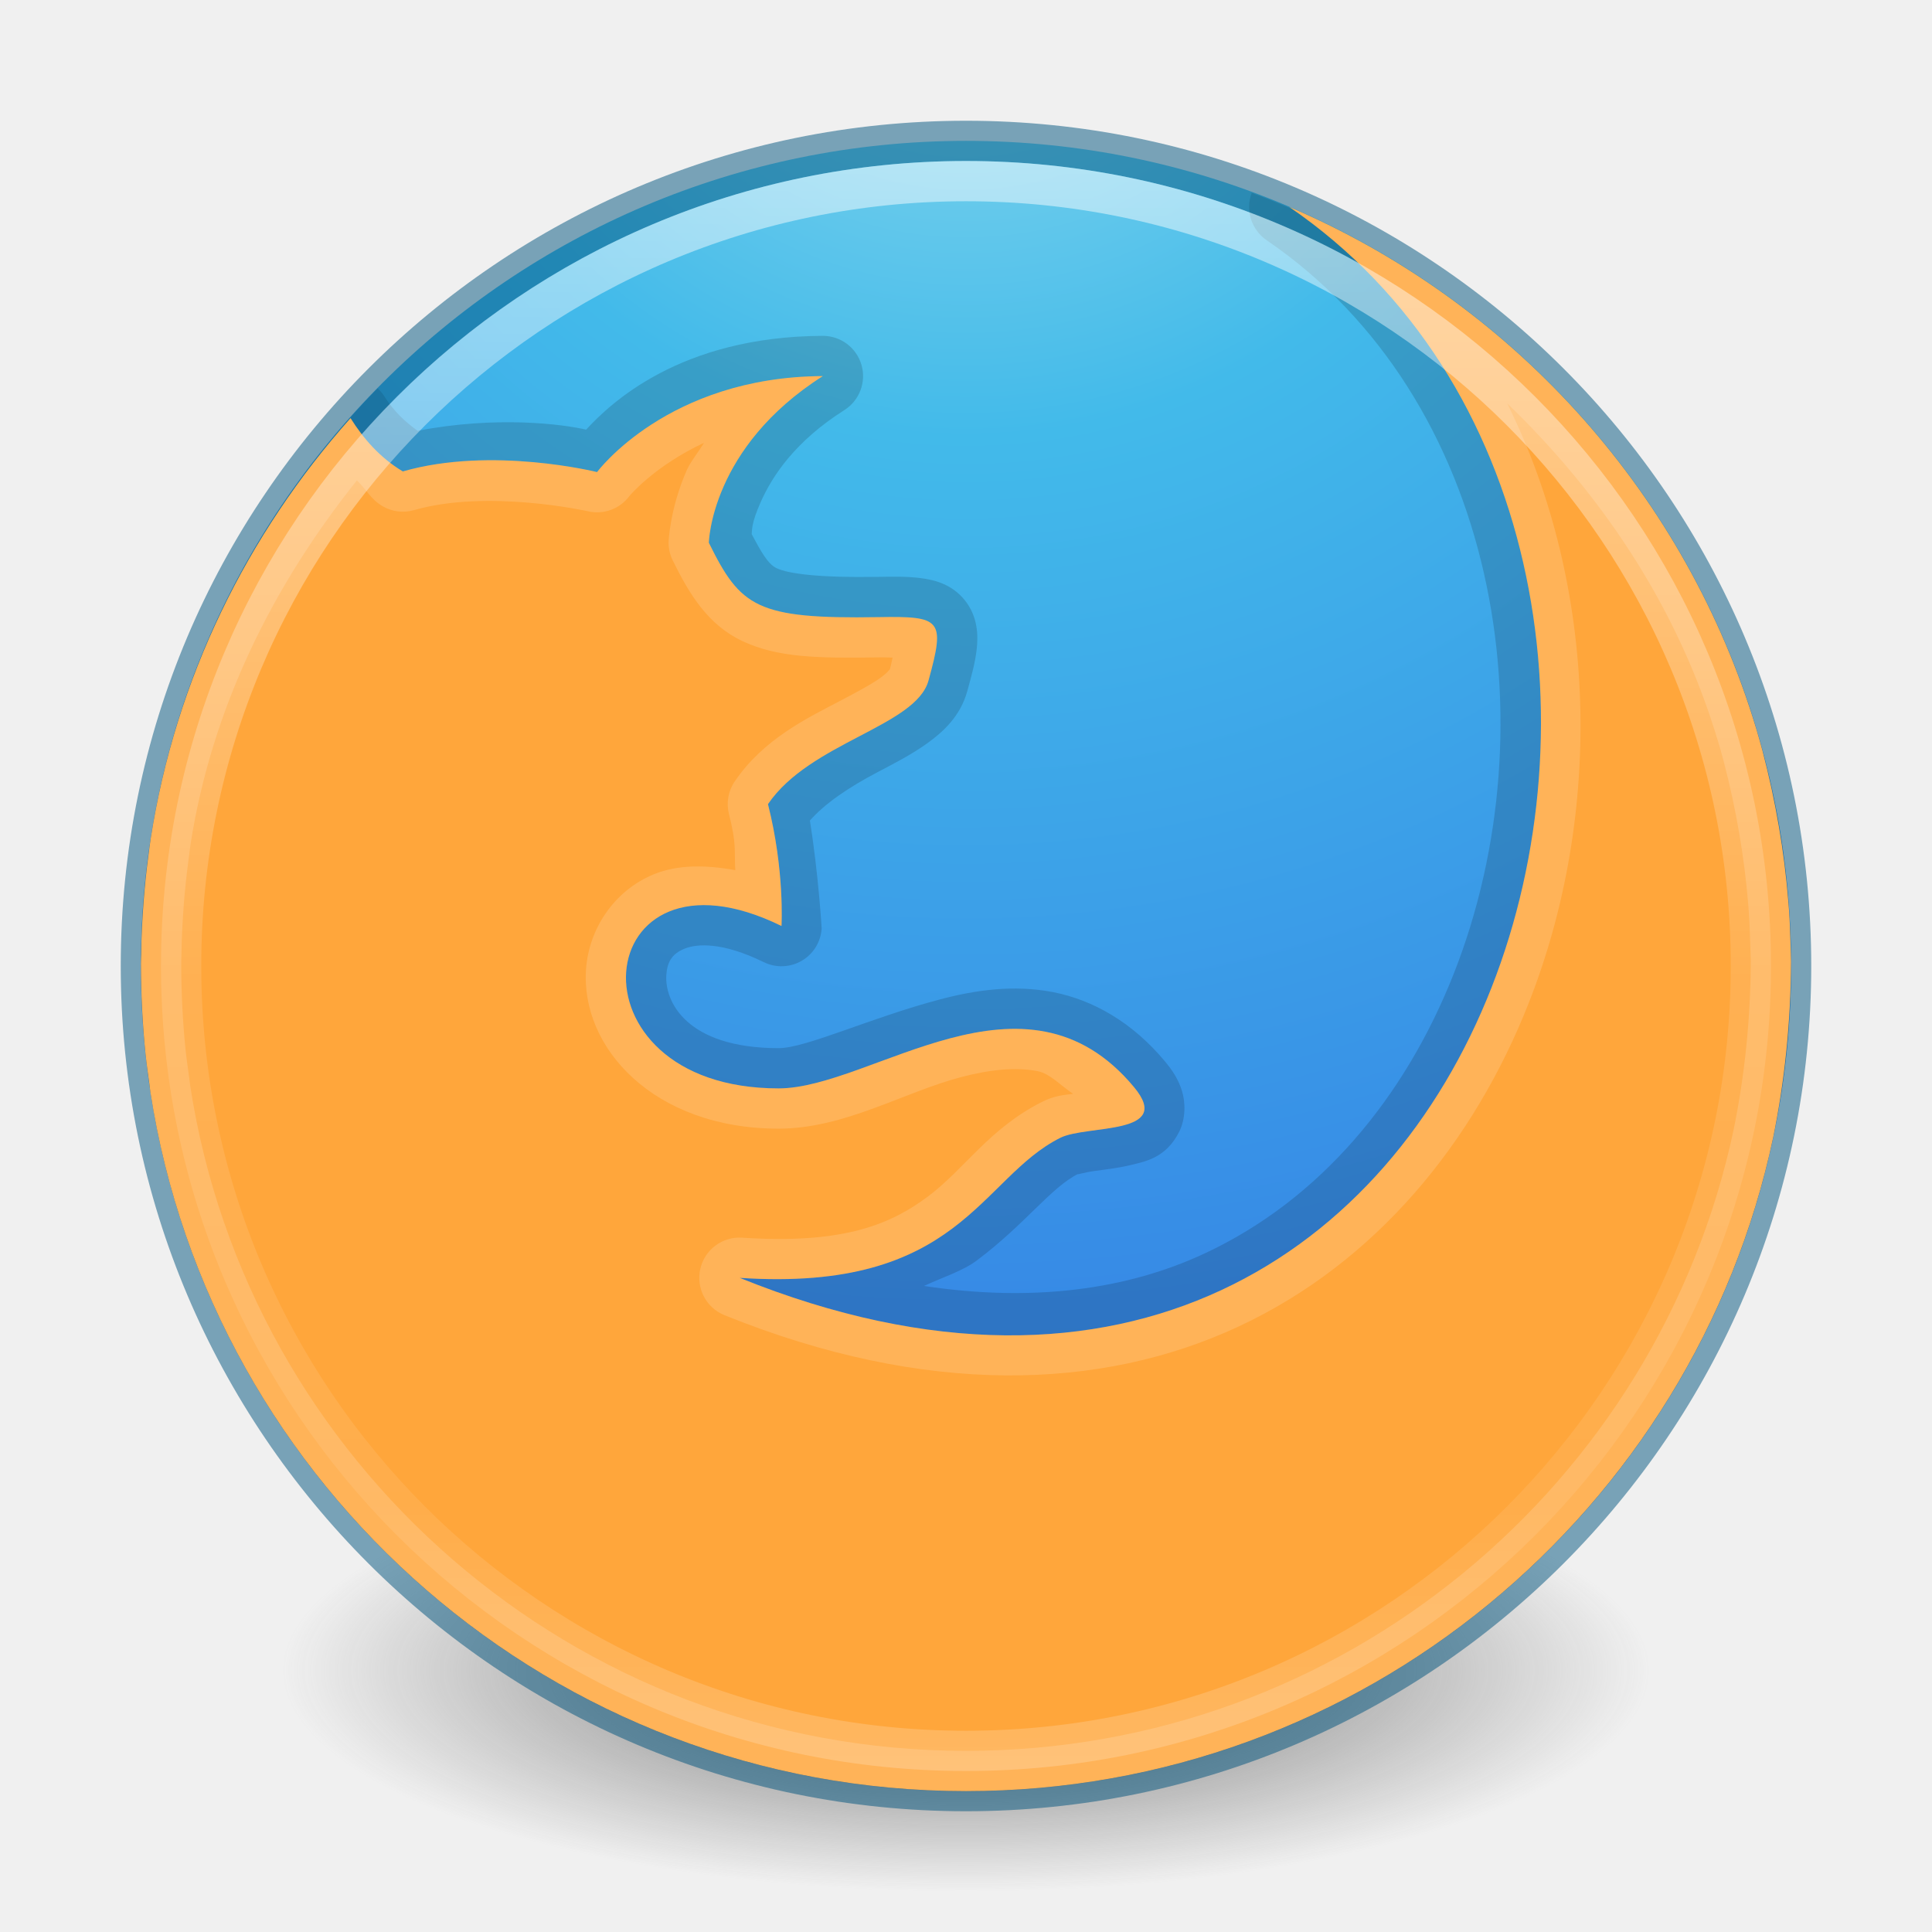
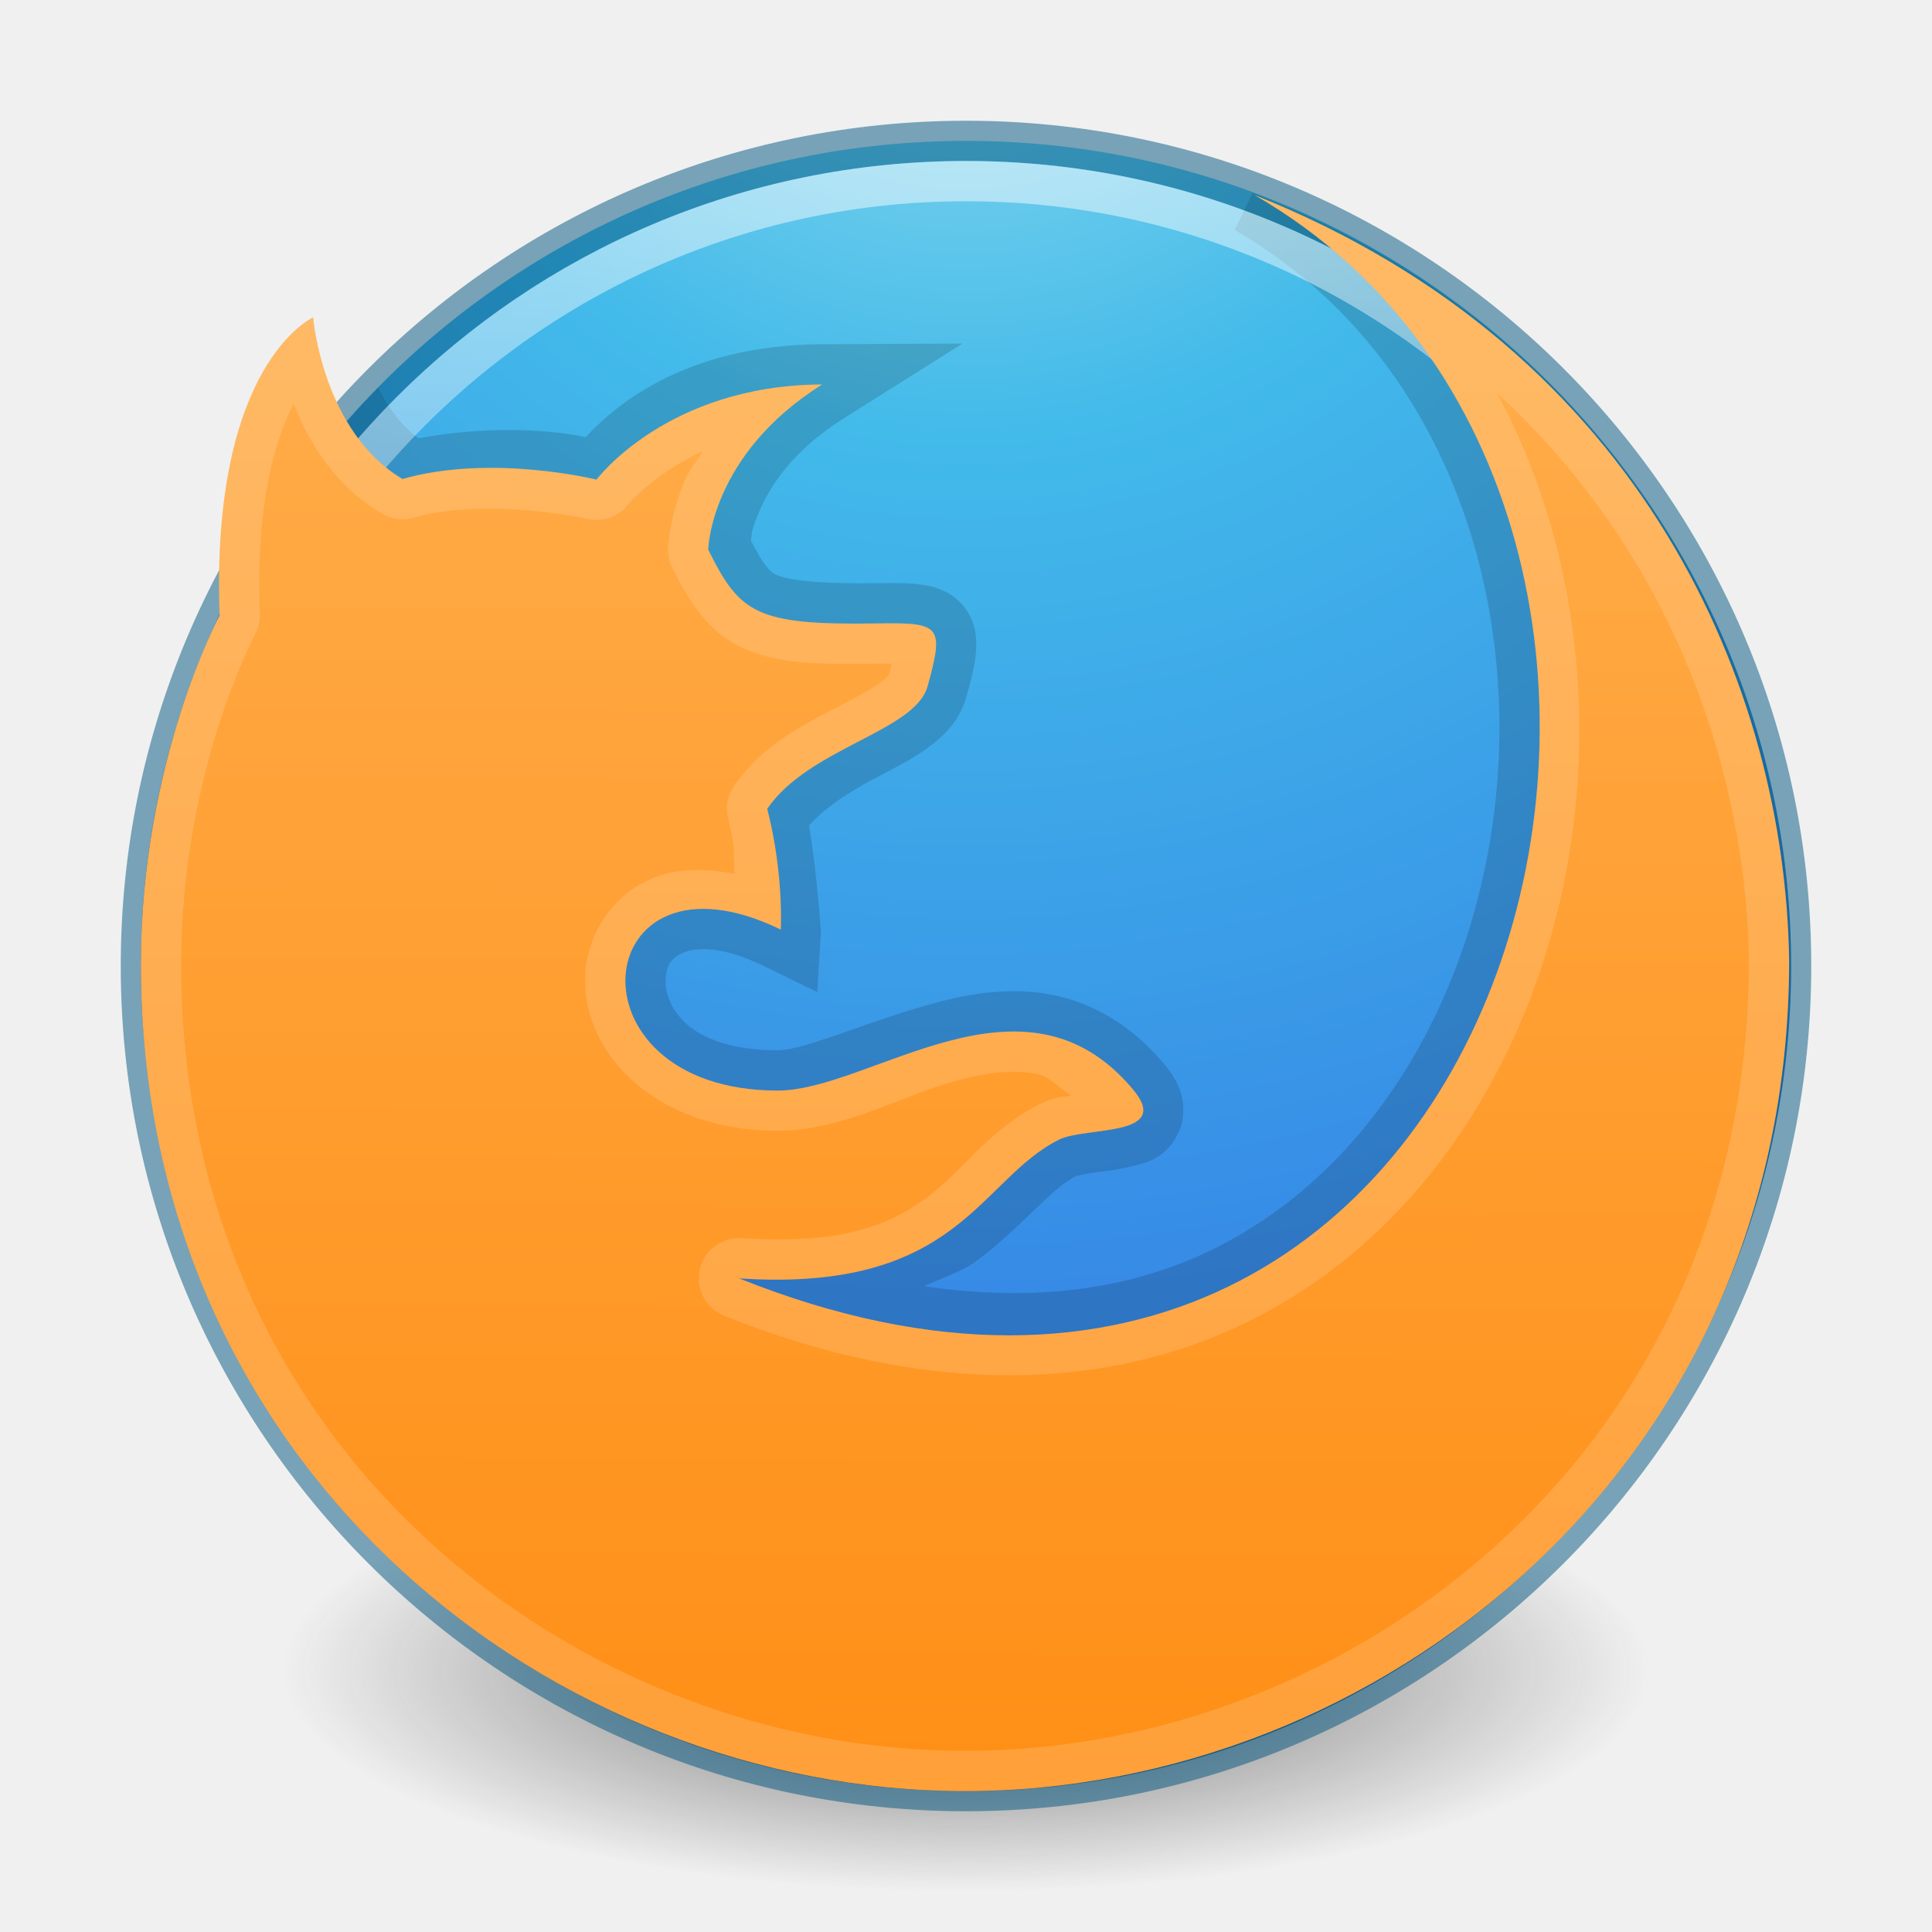
<svg xmlns="http://www.w3.org/2000/svg" xmlns:xlink="http://www.w3.org/1999/xlink" version="1.1" width="48" height="48" id="svg4031">
  <defs id="defs4033">
+     <linearGradient id="linearGradient4252">
+       <stop style="stop-color:#ffac49;stop-opacity:1" offset="0" id="stop4254" />
+       <stop style="stop-color:#ff8c11;stop-opacity:1" offset="1" id="stop4256" />
+     </linearGradient>
    <linearGradient id="linearGradient4168">
      <stop id="stop4170" style="stop-color:#f8b17e;stop-opacity:1" offset="0" />
      <stop id="stop4172" style="stop-color:#e35d4f;stop-opacity:1" offset="0.232" />
      <stop id="stop4174" style="stop-color:#c6262e;stop-opacity:1" offset="0.591" />
      <stop id="stop4176" style="stop-color:#690b54;stop-opacity:1" offset="1" />
    </linearGradient>
    <linearGradient id="linearGradient3957">
      <stop id="stop3959" style="stop-color:#ffffff;stop-opacity:1" offset="0" />
      <stop id="stop3961" style="stop-color:#c1c1c1;stop-opacity:1" offset="1" />
    </linearGradient>
    <linearGradient id="linearGradient4011">
      <stop id="stop4013" style="stop-color:#ffffff;stop-opacity:1" offset="0" />
      <stop id="stop4015" style="stop-color:#ffffff;stop-opacity:0.235" offset="0.508" />
      <stop id="stop4017" style="stop-color:#ffffff;stop-opacity:0.157" offset="0.835" />
      <stop id="stop4019" style="stop-color:#ffffff;stop-opacity:0.392" offset="1" />
    </linearGradient>
    <linearGradient id="linearGradient2867-449-88-871-390-598-476-591-434-148-57-177-3-8">
      <stop id="stop3750-8-9" style="stop-color:#90dbec;stop-opacity:1" offset="0" />
      <stop id="stop3752-3-2" style="stop-color:#42baea;stop-opacity:1" offset="0.262" />
      <stop id="stop3754-7-2" style="stop-color:#3689e6;stop-opacity:1" offset="0.705" />
      <stop id="stop3756-9-3" style="stop-color:#2b63a0;stop-opacity:1" offset="1" />
    </linearGradient>
    <linearGradient id="linearGradient3820-7-2-1">
      <stop id="stop3822-2-6-3" style="stop-color:#3d3d3d;stop-opacity:1" offset="0" />
      <stop id="stop3864-8-7-7" style="stop-color:#686868;stop-opacity:0.498" offset="0.5" />
      <stop id="stop3824-1-2-5" style="stop-color:#686868;stop-opacity:0" offset="1" />
    </linearGradient>
    <linearGradient x1="71.204" y1="6.238" x2="71.204" y2="44.341" id="linearGradient3012" xlink:href="#linearGradient4011" gradientUnits="userSpaceOnUse" gradientTransform="matrix(1.054054,0,0,1.054054,-51.611,-2.727901)" />
    <radialGradient cx="3.972" cy="8.45" r="20" fx="3.972" fy="8.45" id="radialGradient3015" xlink:href="#linearGradient2867-449-88-871-390-598-476-591-434-148-57-177-3-8" gradientUnits="userSpaceOnUse" gradientTransform="matrix(0,2.498835,-2.643469,-6.8014435e-8,46.33681,-12.18047)" />
    <radialGradient cx="99.157" cy="186.171" r="62.769" fx="99.157" fy="186.171" id="radialGradient3018" xlink:href="#linearGradient3820-7-2-1" gradientUnits="userSpaceOnUse" gradientTransform="matrix(0.2708338,0,0,0.08762273,-2.855072,25.18723)" />
    <linearGradient x1="27.925" y1="15.149" x2="33.448" y2="22.986" id="linearGradient3951" xlink:href="#linearGradient4168" gradientUnits="userSpaceOnUse" gradientTransform="translate(-37.01695,19.9322)" />
    <linearGradient x1="24" y1="22" x2="24" y2="26" id="linearGradient3963" xlink:href="#linearGradient3957" gradientUnits="userSpaceOnUse" />
    <linearGradient x1="21.014" y1="25.434" x2="22.806" y2="27.344" id="linearGradient3963-7" xlink:href="#linearGradient3957-2" gradientUnits="userSpaceOnUse" gradientTransform="translate(-19.11864,3.661017)" />
    <linearGradient id="linearGradient3957-2">
      <stop id="stop3959-62" style="stop-color:#ffffff;stop-opacity:1" offset="0" />
      <stop id="stop3961-5" style="stop-color:#c1c1c1;stop-opacity:1" offset="1" />
    </linearGradient>
    <linearGradient id="linearGradient3851">
      <stop offset="0" style="stop-color:#000000;stop-opacity:0.432" id="stop3853" />
      <stop offset="1" style="stop-color:#000000;stop-opacity:0.627" id="stop3855" />
    </linearGradient>
    <linearGradient gradientTransform="matrix(1,0,0,-1,0,48.51911)" gradientUnits="userSpaceOnUse" xlink:href="#linearGradient3851" id="linearGradient4326" y2="36.95" x2="23.064" y1="12.978" x1="23.064" />
    <linearGradient gradientUnits="userSpaceOnUse" xlink:href="#linearGradient3851" id="linearGradient4320" y2="36.95" x2="23.064" y1="12.978" x1="23.064" gradientTransform="translate(0,-1.493042)" />
    <linearGradient gradientUnits="userSpaceOnUse" xlink:href="#linearGradient3707-319-631-407-324-616" id="linearGradient4273" y2="4.997" x2="19.927" y1="44.949" x1="19.927" gradientTransform="matrix(0.8333332,0,0,0.8333332,4,3.166668)" />
    <linearGradient id="linearGradient3707-319-631-407-324-616">
      <stop offset="0" style="stop-color:#505050;stop-opacity:1" id="stop3246" />
      <stop offset="1" style="stop-color:#8e8e8e;stop-opacity:1" id="stop3248" />
    </linearGradient>
    <linearGradient gradientTransform="translate(-57.36252,-8.023633)" gradientUnits="userSpaceOnUse" xlink:href="#linearGradient3924-803" id="linearGradient3473" y2="43" x2="24" y1="5" x1="24" />
    <linearGradient id="linearGradient3924-803">
      <stop offset="0" style="stop-color:#ffffff;stop-opacity:1" id="stop3252" />
      <stop offset="0.063" style="stop-color:#ffffff;stop-opacity:0.235" id="stop3254" />
      <stop offset="0.951" style="stop-color:#ffffff;stop-opacity:0.157" id="stop3256" />
      <stop offset="1" style="stop-color:#ffffff;stop-opacity:0.392" id="stop3258" />
    </linearGradient>
    <radialGradient gradientTransform="matrix(1.8930301e-8,2.277067,-2.408866,-4.1952268e-8,-13.00807,-19.52422)" gradientUnits="userSpaceOnUse" xlink:href="#linearGradient2867-449-88-871-390-598-476-591-434-148-57-177-641" id="radialGradient3476" fy="8.45" fx="7.496" r="20" cy="8.45" cx="7.496" />
    <linearGradient id="linearGradient2867-449-88-871-390-598-476-591-434-148-57-177-641">
      <stop offset="0" style="stop-color:#c7c7c7;stop-opacity:1" id="stop3236" />
      <stop offset="0.262" style="stop-color:#a6a6a6;stop-opacity:1" id="stop3238" />
      <stop offset="0.705" style="stop-color:#7b7b7b;stop-opacity:1" id="stop3240" />
      <stop offset="1" style="stop-color:#595959;stop-opacity:1" id="stop3242" />
    </linearGradient>
    <radialGradient gradientTransform="matrix(2.003784,0,0,1.4,27.98813,-17.4)" gradientUnits="userSpaceOnUse" xlink:href="#linearGradient3688-166-749-2-324" id="radialGradient3013-896" fy="43.5" fx="4.993" r="2.5" cy="43.5" cx="4.993" />
    <linearGradient id="linearGradient3688-166-749-2-324">
      <stop offset="0" style="stop-color:#181818;stop-opacity:1" id="stop3216" />
      <stop offset="1" style="stop-color:#181818;stop-opacity:0" id="stop3218" />
    </linearGradient>
    <radialGradient gradientTransform="matrix(2.003784,0,0,1.4,-20.01187,-104.4)" gradientUnits="userSpaceOnUse" xlink:href="#linearGradient3688-166-749-2-324" id="radialGradient3015-826" fy="43.5" fx="4.993" r="2.5" cy="43.5" cx="4.993" />
    <linearGradient id="linearGradient3702-501-757-6-946">
      <stop offset="0" style="stop-color:#181818;stop-opacity:0" id="stop3228" />
      <stop offset="0.5" style="stop-color:#181818;stop-opacity:1" id="stop3230" />
      <stop offset="1" style="stop-color:#181818;stop-opacity:0" id="stop3232" />
    </linearGradient>
    <linearGradient gradientUnits="userSpaceOnUse" xlink:href="#linearGradient3702-501-757-6-946" id="linearGradient4395" y2="39.999" x2="25.058" y1="47.028" x1="25.058" />
    <linearGradient gradientTransform="translate(-16.07682,-9.023643)" gradientUnits="userSpaceOnUse" xlink:href="#linearGradient3851" id="linearGradient3857" y2="44.858" x2="0.857" y1="5.714" x1="0.857" />
    <radialGradient cx="23.896" cy="3.99" r="20.397" id="radialGradient3093-0-3-6-6" gradientUnits="userSpaceOnUse" gradientTransform="matrix(0,1.231648,-1.625754,0,18.48697,-28.72198)">
      <stop id="stop3244-9-33-7-0-9" style="stop-color:#ffffff;stop-opacity:1" offset="0" />
      <stop id="stop3246-3-5-0-8-5" style="stop-color:#dddddd;stop-opacity:1" offset="0.262" />
      <stop id="stop3248-1-7-8-8-1" style="stop-color:#abacae;stop-opacity:1" offset="0.661" />
      <stop id="stop3250-9-3-0-5-1" style="stop-color:#89898b;stop-opacity:1" offset="1" />
    </radialGradient>
    <linearGradient id="linearGradient3846">
      <stop id="stop3848" style="stop-color:#fff3cb;stop-opacity:1" offset="0" />
      <stop id="stop3850" style="stop-color:#fdde76;stop-opacity:1" offset="0.262" />
      <stop id="stop3852" style="stop-color:#f9c440;stop-opacity:1" offset="0.661" />
      <stop id="stop3854" style="stop-color:#e48b20;stop-opacity:1" offset="1" />
    </linearGradient>
    <linearGradient id="linearGradient4806-2">
      <stop id="stop4808-4" style="stop-color:#ffffff;stop-opacity:1" offset="0" />
      <stop id="stop4810-0" style="stop-color:#ffffff;stop-opacity:0.235" offset="0.424" />
      <stop id="stop4812-8" style="stop-color:#ffffff;stop-opacity:0.157" offset="0.821" />
      <stop id="stop4814-0" style="stop-color:#ffffff;stop-opacity:0.392" offset="1" />
    </linearGradient>
    <radialGradient cx="4.993" cy="43.5" r="2.5" fx="4.993" fy="43.5" id="radialGradient3176" xlink:href="#linearGradient3851" gradientUnits="userSpaceOnUse" gradientTransform="matrix(3.699292,0,0,2.577227,28.15827,-51.88068)" />
    <radialGradient cx="4.993" cy="43.5" r="2.5" fx="4.993" fy="43.5" id="radialGradient3178" xlink:href="#linearGradient3851" gradientUnits="userSpaceOnUse" gradientTransform="matrix(3.699292,0,0,2.577227,-13.43288,-172.338)" />
    <linearGradient gradientTransform="matrix(1.846153,0,0,1.840877,-23.5121,-19.84943)" x1="25.058" y1="47.028" x2="25.058" y2="39.999" id="linearGradient3180" xlink:href="#linearGradient3702-4-7" gradientUnits="userSpaceOnUse" />
    <linearGradient id="linearGradient3702-4-7">
      <stop id="stop3704-7-8" style="stop-color:#000000;stop-opacity:0" offset="0" />
      <stop id="stop3710-0-0" style="stop-color:#000000;stop-opacity:1" offset="0.5" />
      <stop id="stop3706-7-2" style="stop-color:#000000;stop-opacity:0" offset="1" />
    </linearGradient>
    <radialGradient cx="676" cy="-233.5" r="29.5" fx="680.406" fy="-249.594" id="radialGradient3037" xlink:href="#linearGradient4747-3" gradientUnits="userSpaceOnUse" gradientTransform="matrix(1.21354,2.71748e-8,-2.3222332e-8,0.9399242,-797.5033,244.7349)" />
    <linearGradient id="linearGradient4747-3">
      <stop id="stop4749-7" style="stop-color:#ffffff;stop-opacity:1" offset="0" />
      <stop id="stop9072-8" style="stop-color:#f7f7f7;stop-opacity:1" offset="0.5" />
      <stop id="stop4751-3" style="stop-color:#dbe0e1;stop-opacity:1" offset="1" />
    </linearGradient>
    <radialGradient cx="680.566" cy="365.658" r="12.053" fx="680.602" fy="355.258" id="radialGradient3033" xlink:href="#linearGradient9165-59" gradientUnits="userSpaceOnUse" gradientTransform="matrix(0.8989264,0,0,0.8580413,-584.8952,-296.291)" />
    <linearGradient id="linearGradient9165-59">
      <stop id="stop9167-6" style="stop-color:#b6c5cc;stop-opacity:1" offset="0" />
      <stop id="stop9169-9" style="stop-color:#e5f0f6;stop-opacity:0" offset="1" />
    </linearGradient>
    <radialGradient cx="680.566" cy="365.658" r="12.053" fx="681.326" fy="354.216" id="radialGradient3030" xlink:href="#linearGradient9165-5-1" gradientUnits="userSpaceOnUse" gradientTransform="matrix(0.6701885,0,0,0.6397069,-443.6143,-214.0008)" />
    <linearGradient id="linearGradient9165-5-1">
      <stop id="stop9167-7-12" style="stop-color:#acb9bf;stop-opacity:1" offset="0" />
      <stop id="stop9169-0-4" style="stop-color:#acb9bf;stop-opacity:0" offset="1" />
    </linearGradient>
    <linearGradient x1="20.154" y1="3.022" x2="20.154" y2="26.667" id="linearGradient3027-6" xlink:href="#linearGradient4017-8" gradientUnits="userSpaceOnUse" gradientTransform="matrix(1.500031,0,0,1.444426,-1.15087,3.596312)" />
    <linearGradient id="linearGradient4017-8">
      <stop id="stop4019-8" style="stop-color:#ffffff;stop-opacity:1" offset="0" />
      <stop id="stop4021-4" style="stop-color:#ffffff;stop-opacity:0.235" offset="0.496" />
      <stop id="stop4023-7" style="stop-color:#ffffff;stop-opacity:0.157" offset="0.88" />
      <stop id="stop4025-5" style="stop-color:#ffffff;stop-opacity:0.392" offset="1" />
    </linearGradient>
    <radialGradient r="20.002" gradientTransform="matrix(0,1.0014,-1.0999,0,-6.531,65.08)" cx="21.12" cy="26.141" gradientUnits="userSpaceOnUse" fy="22.504" id="radialGradient4347">
      <stop offset="0" stop-color="#ffca51" id="stop4349" style="stop-color:#ffc77a;stop-opacity:1" />
      <stop offset="1" stop-color="#ffbb39" id="stop4351" style="stop-color:#ffbe68;stop-opacity:1" />
    </radialGradient>
    <linearGradient id="linearGradient6322" y2="44.332" gradientUnits="userSpaceOnUse" x2="32.438" gradientTransform="matrix(0.97581,0,0,0.97579,-58.703,61.851)" y1="8.54" x1="21.375">
      <stop id="stop9946-9" stop-color="#de6300" offset="0" />
      <stop id="stop9944-7" stop-color="#d04e00" offset="1" />
    </linearGradient>
    <radialGradient r="20.002" gradientTransform="matrix(0,1.0014,-1.0999,0,-6.531,65.08)" cx="21.12" cy="26.141" gradientUnits="userSpaceOnUse" fy="22.504" id="radialGradient4347-1">
      <stop offset="0" stop-color="#ffca51" id="stop4349-7" style="stop-color:#ffb958;stop-opacity:1" />
      <stop style="stop-color:#e28515;stop-opacity:1" offset="1" stop-color="#ff6201" id="stop4355-5" />
    </radialGradient>
+     <radialGradient id="radialGradient9914" fy="22.504" gradientUnits="userSpaceOnUse" cy="26.141" cx="21.12" gradientTransform="matrix(0,1.0014,-1.0999,0,52.752,3.8498)" r="20.002">
+       <stop id="stop9910" stop-color="#ffca51" offset="0" />
+       <stop id="stop9926" stop-color="#ffbb39" offset=".399" />
+       <stop id="stop9928" stop-color="#ff780b" offset=".776" />
+       <stop id="stop9912" stop-color="#ff6201" offset="1" />
+     </radialGradient>
+     <linearGradient id="linearGradient9938" y2="44.332" gradientUnits="userSpaceOnUse" x2="32.438" gradientTransform="matrix(0.97581,0,0,0.97579,0.58048,0.62059)" y1="8.54" x1="21.375">
+       <stop id="stop9946" stop-color="#de6300" offset="0" />
+       <stop id="stop9944" stop-color="#d04e00" offset="1" />
+     </linearGradient>
+     <linearGradient xlink:href="#linearGradient4252" id="linearGradient4288" x1="24.902" y1="8.437" x2="24.743" y2="47.839" gradientUnits="userSpaceOnUse" gradientTransform="translate(-0.2066556,0.021933)" />
  </defs>
  <path d="m 41,41.5 a 17,5.5 0 1 1 -34,0 17,5.5 0 1 1 34,0 z" id="path3818-0-5" style="fill:url(#radialGradient3018);fill-opacity:1;stroke:none" />
  <path d="M 24,3.5 C 12.689,3.5 3.5,12.689 3.5,24 3.5,35.311 12.689,44.5 24,44.5 35.311,44.5 44.5,35.311 44.5,24 44.5,12.689 35.311,3.5 24,3.5 Z" id="path2555" style="color:#000000;display:inline;overflow:visible;visibility:visible;fill:url(#radialGradient3015);fill-opacity:1;fill-rule:nonzero;stroke:none;stroke-width:1;marker:none;enable-background:accumulate" />
-   <path style="color:#000000;display:inline;overflow:visible;visibility:visible;fill:#000000;fill-opacity:1;fill-rule:nonzero;stroke:none;stroke-width:1;marker:none;enable-background:accumulate;opacity:0.15" d="M 31.098 4.791 A 1 1 0 0 0 31.471 5.969 C 37.231 9.909 38.548 18.008 36.125 24.174 C 34.914 27.257 32.801 29.806 29.92 31.146 C 27.986 32.046 25.649 32.357 22.957 31.949 C 23.4 31.742 23.921 31.576 24.26 31.322 C 25.477 30.412 26.098 29.509 26.791 29.162 C 26.706 29.205 26.922 29.13 27.184 29.094 C 27.445 29.057 27.769 29.025 28.117 28.939 C 28.465 28.854 28.974 28.762 29.297 28.117 C 29.459 27.795 29.456 27.387 29.363 27.096 C 29.271 26.804 29.123 26.587 28.947 26.375 C 28.141 25.402 27.156 24.844 26.168 24.65 C 25.179 24.457 24.224 24.6 23.354 24.83 C 21.613 25.29 20.025 26.041 19.344 26.041 C 17.032 26.041 16.507 24.861 16.555 24.217 C 16.579 23.895 16.697 23.697 17.006 23.57 C 17.315 23.444 17.948 23.4 18.975 23.904 A 1 1 0 0 0 20.414 23.064 C 20.414 23.064 20.335 21.711 20.121 20.387 C 20.49 19.968 21.077 19.564 21.811 19.18 C 22.224 18.963 22.646 18.748 23.043 18.463 C 23.44 18.177 23.861 17.789 24.031 17.174 C 24.14 16.781 24.227 16.467 24.266 16.129 C 24.304 15.791 24.297 15.314 23.965 14.906 C 23.632 14.498 23.19 14.402 22.859 14.361 C 22.529 14.32 22.207 14.325 21.809 14.332 C 20.328 14.356 19.585 14.252 19.299 14.119 C 19.073 14.014 18.904 13.696 18.676 13.271 C 18.686 13.147 18.672 12.99 18.896 12.482 C 19.186 11.826 19.752 10.966 20.979 10.188 A 1 1 0 0 0 20.439 8.344 C 16.88 8.361 15.155 10.034 14.562 10.674 C 13.98 10.54 12.348 10.324 10.375 10.703 C 10.06 10.475 9.777 10.209 9.557 9.857 A 1 1 0 0 0 9.381 9.648 C 5.748 13.348 3.5 18.412 3.5 24 C 3.5 35.311 12.689 44.5 24 44.5 C 35.311 44.5 44.5 35.311 44.5 24 C 44.5 15.187 38.911 7.685 31.098 4.791 z M 37.445 10.021 C 39.763 12.251 41.596 14.978 42.59 18.115 C 42.625 18.23 42.656 18.324 42.678 18.398 A 1 1 0 0 0 42.682 18.406 C 42.731 18.57 42.778 18.74 42.824 18.912 C 43.139 20.113 43.339 21.307 43.434 22.461 C 43.44 22.542 43.445 22.61 43.449 22.668 A 1 1 0 0 0 43.449 22.672 C 43.468 22.94 43.478 23.215 43.486 23.5 C 43.49 23.656 43.497 23.788 43.498 23.895 C 43.49 25.353 43.342 26.74 43.074 28.055 C 43.074 28.055 43.074 28.057 43.074 28.057 C 41.205 36.87 33.377 43.5 24 43.5 C 14.241 43.5 6.158 36.321 4.725 26.971 C 4.723 26.958 4.717 26.898 4.703 26.799 L 4.703 26.793 C 4.669 26.542 4.634 26.31 4.611 26.09 C 4.54 25.394 4.504 24.678 4.502 23.943 L 4.502 23.939 L 4.502 23.938 C 4.502 23.901 4.506 23.834 4.508 23.73 A 1 1 0 0 0 4.508 23.725 C 4.511 23.311 4.535 22.909 4.564 22.5 L 4.564 22.496 C 4.593 22.127 4.63 21.765 4.678 21.406 A 1 1 0 0 0 4.678 21.402 C 4.697 21.251 4.714 21.112 4.732 20.99 L 4.732 20.986 C 5.264 17.569 6.794 14.526 8.867 11.936 C 9.091 12.145 9.21 12.4 9.494 12.57 A 1 1 0 0 0 10.285 12.674 C 12.118 12.146 14.592 12.699 14.592 12.699 A 1 1 0 0 0 15.639 12.322 C 15.639 12.322 16.252 11.581 17.49 11.002 C 17.358 11.226 17.158 11.467 17.066 11.674 C 16.638 12.645 16.611 13.467 16.611 13.467 A 1 1 0 0 0 16.715 13.926 C 17.127 14.762 17.589 15.528 18.455 15.932 C 19.321 16.335 20.292 16.357 21.84 16.332 C 22.006 16.329 22.054 16.336 22.176 16.338 C 22.149 16.451 22.147 16.491 22.105 16.643 C 22.118 16.596 22.093 16.683 21.875 16.84 C 21.657 16.997 21.297 17.191 20.883 17.408 C 20.054 17.842 18.97 18.359 18.252 19.418 A 1 1 0 0 0 18.111 20.225 C 18.305 20.988 18.24 21.122 18.268 21.619 C 17.531 21.485 16.836 21.479 16.246 21.721 C 15.247 22.13 14.633 23.088 14.561 24.068 C 14.415 26.029 16.245 28.041 19.344 28.041 C 20.978 28.041 22.448 27.138 23.865 26.764 C 24.574 26.576 25.222 26.504 25.783 26.613 C 26.087 26.673 26.374 26.988 26.662 27.176 C 26.431 27.207 26.208 27.217 25.896 27.373 C 24.584 28.029 23.959 29.05 23.062 29.721 C 22.166 30.391 21.007 30.921 18.443 30.75 A 1 1 0 0 0 18.002 32.676 C 22.989 34.691 27.343 34.553 30.764 32.961 C 34.184 31.369 36.622 28.378 37.986 24.906 C 39.825 20.226 39.719 14.606 37.445 10.021 z " id="path4261" />
+   <path style="color:#000000;font-style:normal;font-variant:normal;font-weight:normal;font-stretch:normal;font-size:medium;line-height:normal;font-family:sans-serif;text-indent:0;text-align:start;text-decoration:none;text-decoration-line:none;text-decoration-style:solid;text-decoration-color:#000000;letter-spacing:normal;word-spacing:normal;text-transform:none;direction:ltr;block-progression:tb;writing-mode:lr-tb;baseline-shift:baseline;text-anchor:start;white-space:normal;clip-rule:nonzero;display:inline;overflow:visible;visibility:visible;opacity:0.15;isolation:auto;mix-blend-mode:normal;color-interpolation:sRGB;color-interpolation-filters:linearRGB;solid-color:#000000;solid-opacity:1;fill:#000000;fill-opacity:1;fill-rule:nonzero;stroke:none;stroke-width:2;stroke-linecap:butt;stroke-linejoin:miter;stroke-miterlimit:4;stroke-dasharray:none;stroke-dashoffset:0;stroke-opacity:1;color-rendering:auto;image-rendering:auto;shape-rendering:auto;text-rendering:auto;enable-background:accumulate" d="M 31.119 4.799 L 30.676 5.715 C 36.965 9.347 38.557 17.51 36.246 23.84 C 35.091 27.005 32.986 29.653 30.08 31.064 C 28.116 32.019 25.726 32.366 22.961 31.955 C 23.392 31.753 23.903 31.592 24.234 31.346 C 25.45 30.443 26.067 29.549 26.76 29.205 C 26.675 29.247 26.893 29.173 27.154 29.137 C 27.416 29.1 27.739 29.069 28.086 28.984 C 28.433 28.9 28.94 28.813 29.266 28.168 C 29.429 27.845 29.427 27.434 29.334 27.143 C 29.241 26.851 29.092 26.636 28.916 26.426 C 28.11 25.461 27.125 24.908 26.139 24.717 C 25.152 24.526 24.199 24.665 23.33 24.893 C 21.592 25.348 20.008 26.094 19.324 26.094 C 17.012 26.094 16.492 24.923 16.539 24.295 C 16.563 23.981 16.677 23.79 16.986 23.664 C 17.296 23.538 17.933 23.493 18.959 23.992 L 20.305 24.648 L 20.395 23.154 C 20.395 23.154 20.313 21.814 20.102 20.506 C 20.469 20.093 21.055 19.691 21.787 19.311 C 22.2 19.096 22.621 18.885 23.018 18.602 C 23.414 18.318 23.837 17.933 24.008 17.318 C 24.116 16.928 24.202 16.616 24.24 16.279 C 24.279 15.942 24.272 15.465 23.938 15.059 C 23.603 14.652 23.164 14.558 22.834 14.518 C 22.504 14.477 22.183 14.482 21.785 14.488 C 20.306 14.512 19.565 14.41 19.279 14.277 C 19.055 14.173 18.885 13.858 18.66 13.441 C 18.671 13.317 18.657 13.167 18.879 12.668 C 19.167 12.019 19.732 11.17 20.957 10.398 L 23.914 8.535 L 20.418 8.553 C 16.865 8.57 15.143 10.227 14.551 10.861 C 13.975 10.73 12.36 10.524 10.4 10.889 C 9.96 10.572 9.638 10.106 9.395 9.633 C 8.883 10.152 8.407 10.704 7.953 11.275 C 8.325 11.829 8.809 12.356 9.488 12.76 L 9.859 12.98 L 10.275 12.863 C 12.108 12.339 14.582 12.887 14.582 12.887 L 15.227 13.047 L 15.623 12.514 C 15.623 12.514 16.232 11.782 17.461 11.209 C 17.334 11.424 17.139 11.657 17.051 11.855 C 16.622 12.82 16.596 13.639 16.596 13.639 L 16.592 13.881 L 16.699 14.1 C 17.111 14.929 17.575 15.692 18.439 16.092 C 19.304 16.492 20.272 16.513 21.818 16.488 C 21.982 16.486 22.03 16.493 22.15 16.494 C 22.124 16.603 22.122 16.637 22.082 16.781 C 22.096 16.73 22.073 16.817 21.855 16.973 C 21.638 17.128 21.277 17.322 20.863 17.537 C 20.036 17.968 18.955 18.477 18.236 19.529 L 17.98 19.902 L 18.092 20.342 C 18.283 21.09 18.22 21.218 18.248 21.709 C 17.514 21.576 16.821 21.571 16.232 21.811 C 15.236 22.216 14.618 23.17 14.545 24.146 C 14.399 26.1 16.232 28.094 19.324 28.094 C 20.954 28.094 22.421 27.2 23.838 26.828 C 24.546 26.642 25.196 26.571 25.758 26.68 C 26.055 26.737 26.335 27.044 26.617 27.223 C 26.39 27.253 26.175 27.263 25.871 27.414 C 24.561 28.064 23.936 29.076 23.041 29.74 C 22.146 30.405 20.987 30.932 18.426 30.762 L 17.988 32.688 C 23.077 34.729 27.505 34.538 30.953 32.863 C 34.402 31.188 36.824 28.089 38.125 24.525 C 39.839 19.828 39.606 14.249 37.197 9.771 C 41.631 13.837 43.38 19.258 43.451 23.863 C 43.447 36.037 33.633 43.5 23.975 43.5 C 14.314 43.5 4.5 36.029 4.5 23.959 C 4.5 19.178 6.336 15.764 6.336 15.764 L 6.465 15.523 L 6.455 15.252 C 6.43 14.564 6.441 13.953 6.479 13.408 C 4.602 16.503 3.5 20.12 3.5 24 C 3.5 35.311 12.689 44.5 24 44.5 C 35.311 44.5 44.5 35.311 44.5 24 C 44.5 15.195 38.921 7.699 31.119 4.799 z " id="path4299" />
  <path d="m 24,3.5 c -11.311,0 -20.5,9.189 -20.5,20.5 0,11.311 9.189,20.5 20.5,20.5 11.311,0 20.5,-9.189 20.5,-20.5 0,-11.311 -9.189,-20.5 -20.5,-20.5 z" id="path2555-6" style="color:#000000;display:inline;overflow:visible;visibility:visible;opacity:0.5;fill:#000000;fill-opacity:0;fill-rule:nonzero;stroke:#00537d;stroke-width:1;stroke-linecap:round;stroke-linejoin:round;stroke-miterlimit:4;stroke-dasharray:none;stroke-dashoffset:0;stroke-opacity:1;marker:none;enable-background:accumulate" />
-   <path style="opacity:1;fill:#ffa63b;fill-opacity:1;stroke:none;stroke-width:0.995;stroke-miterlimit:4;stroke-dasharray:none" d="m 32.035,5.143 c 12.443,8.512 5.497,34.346 -13.658,26.605 5.475,0.366 5.961,-2.478 7.967,-3.48 0.653,-0.327 2.828,-0.054 1.834,-1.254 -2.721,-3.284 -6.518,0.027 -8.834,0.027 -5.411,0 -4.711,-6.383 0.072,-4.035 0,0 0.082,-1.379 -0.336,-3.027 1.042,-1.536 3.674,-1.933 3.988,-3.07 0.421,-1.524 0.317,-1.602 -1.244,-1.576 -3.029,0.05 -3.425,-0.25 -4.213,-1.848 0,0 0.043,-2.37 2.832,-4.141 -3.861,0.019 -5.609,2.385 -5.609,2.385 0,0 -2.617,-0.652 -4.826,-0.016 -0.568,-0.34 -0.982,-0.818 -1.299,-1.324 -2.564,2.878 -4.346,6.467 -4.965,10.447 -0.022,0.143 -0.04,0.291 -0.059,0.438 -0.051,0.38 -0.09,0.764 -0.119,1.15 -0.031,0.421 -0.055,0.848 -0.059,1.293 -0.001,0.074 -0.006,0.148 -0.006,0.223 0.002,0.768 0.04,1.519 0.115,2.252 0.026,0.251 0.062,0.497 0.096,0.744 0.009,0.062 0.014,0.126 0.023,0.188 C 5.243,36.955 13.751,44.5 24,44.5 c 9.852,0 18.092,-6.972 20.055,-16.244 0.282,-1.383 0.436,-2.841 0.443,-4.367 -7.5e-4,-0.14 -0.008,-0.279 -0.012,-0.418 -0.009,-0.287 -0.018,-0.577 -0.039,-0.869 -0.005,-0.074 -0.012,-0.148 -0.018,-0.223 -0.099,-1.215 -0.31,-2.468 -0.641,-3.729 -0.048,-0.178 -0.098,-0.355 -0.15,-0.531 -0.029,-0.099 -0.062,-0.198 -0.092,-0.297 C 41.739,12.109 37.495,7.475 32.035,5.143 Z" id="path10380-0-8-9" />
-   <path style="opacity:0.15;fill:#ffffff;fill-opacity:1;stroke:none;stroke-width:0.995;stroke-miterlimit:4;stroke-dasharray:none" d="M 32.035 5.143 C 44.478 13.654 37.532 39.489 18.377 31.748 C 23.852 32.114 24.338 29.27 26.344 28.268 C 26.997 27.941 29.172 28.213 28.178 27.014 C 25.457 23.73 21.66 27.041 19.344 27.041 C 13.933 27.041 14.632 20.658 19.416 23.006 C 19.416 23.006 19.498 21.627 19.08 19.979 C 20.122 18.443 22.754 18.045 23.068 16.908 C 23.49 15.384 23.385 15.306 21.824 15.332 C 18.795 15.382 18.399 15.082 17.611 13.484 C 17.611 13.484 17.654 11.114 20.443 9.344 C 16.583 9.363 14.834 11.729 14.834 11.729 C 14.834 11.729 12.217 11.076 10.008 11.713 C 9.44 11.373 9.026 10.895 8.709 10.389 C 6.145 13.266 4.362 16.855 3.744 20.836 C 3.723 20.979 3.705 21.127 3.686 21.273 C 3.635 21.654 3.596 22.037 3.566 22.424 C 3.536 22.845 3.512 23.272 3.508 23.717 C 3.507 23.791 3.502 23.865 3.502 23.939 C 3.504 24.707 3.542 25.459 3.617 26.191 C 3.643 26.442 3.679 26.689 3.713 26.936 C 3.722 26.998 3.727 27.061 3.736 27.123 C 5.243 36.955 13.751 44.5 24 44.5 C 33.852 44.5 42.092 37.528 44.055 28.256 C 44.337 26.872 44.491 25.415 44.498 23.889 C 44.497 23.749 44.49 23.61 44.486 23.471 C 44.478 23.183 44.468 22.894 44.447 22.602 C 44.442 22.527 44.436 22.453 44.43 22.379 C 44.33 21.164 44.12 19.911 43.789 18.65 C 43.741 18.472 43.691 18.295 43.639 18.119 C 43.61 18.02 43.577 17.921 43.547 17.822 C 41.739 12.109 37.495 7.475 32.035 5.143 z M 37.445 10.021 C 39.763 12.251 41.596 14.978 42.59 18.115 C 42.625 18.23 42.656 18.324 42.678 18.398 A 1 1 0 0 0 42.682 18.406 C 42.731 18.57 42.778 18.74 42.824 18.912 C 43.139 20.113 43.339 21.307 43.434 22.461 C 43.44 22.542 43.445 22.61 43.449 22.668 A 1 1 0 0 0 43.449 22.672 C 43.468 22.94 43.478 23.215 43.486 23.5 C 43.49 23.656 43.497 23.788 43.498 23.895 C 43.49 25.353 43.342 26.74 43.074 28.055 C 43.074 28.055 43.074 28.057 43.074 28.057 C 41.205 36.87 33.377 43.5 24 43.5 C 14.241 43.5 6.158 36.321 4.725 26.971 C 4.723 26.958 4.717 26.898 4.703 26.799 L 4.703 26.793 C 4.669 26.542 4.634 26.31 4.611 26.09 C 4.54 25.394 4.504 24.678 4.502 23.943 L 4.502 23.939 L 4.502 23.938 C 4.502 23.901 4.506 23.834 4.508 23.73 A 1 1 0 0 0 4.508 23.725 C 4.511 23.311 4.535 22.909 4.564 22.5 L 4.564 22.496 C 4.593 22.127 4.63 21.765 4.678 21.406 A 1 1 0 0 0 4.678 21.402 C 4.697 21.251 4.714 21.112 4.732 20.99 L 4.732 20.986 C 5.264 17.569 6.794 14.526 8.867 11.936 C 9.091 12.145 9.21 12.4 9.494 12.57 A 1 1 0 0 0 10.285 12.674 C 12.118 12.146 14.592 12.699 14.592 12.699 A 1 1 0 0 0 15.639 12.322 C 15.639 12.322 16.252 11.581 17.49 11.002 C 17.358 11.226 17.158 11.467 17.066 11.674 C 16.638 12.645 16.611 13.467 16.611 13.467 A 1 1 0 0 0 16.715 13.926 C 17.127 14.762 17.589 15.528 18.455 15.932 C 19.321 16.335 20.292 16.357 21.84 16.332 C 22.006 16.329 22.054 16.336 22.176 16.338 C 22.149 16.451 22.147 16.491 22.105 16.643 C 22.118 16.596 22.093 16.683 21.875 16.84 C 21.657 16.997 21.297 17.191 20.883 17.408 C 20.054 17.842 18.97 18.359 18.252 19.418 A 1 1 0 0 0 18.111 20.225 C 18.305 20.988 18.24 21.122 18.268 21.619 C 17.531 21.485 16.836 21.479 16.246 21.721 C 15.247 22.13 14.633 23.088 14.561 24.068 C 14.415 26.029 16.245 28.041 19.344 28.041 C 20.978 28.041 22.448 27.138 23.865 26.764 C 24.574 26.576 25.222 26.504 25.783 26.613 C 26.087 26.673 26.374 26.988 26.662 27.176 C 26.431 27.207 26.208 27.217 25.896 27.373 C 24.584 28.029 23.959 29.05 23.062 29.721 C 22.166 30.391 21.007 30.921 18.443 30.75 A 1 1 0 0 0 18.002 32.676 C 22.989 34.691 27.343 34.553 30.764 32.961 C 34.184 31.369 36.622 28.378 37.986 24.906 C 39.825 20.226 39.719 14.606 37.445 10.021 z " id="path4250" />
  <path d="m 43.5,23.999 c 0,10.77 -8.731,19.501 -19.5,19.501 -10.77,0 -19.5,-8.731 -19.5,-19.501 0,-10.769 8.731,-19.499 19.5,-19.499 C 34.769,4.5 43.5,13.23 43.5,23.999 l 0,0 z" id="path8655" style="color:#000000;display:inline;overflow:visible;visibility:visible;opacity:0.5;fill:none;stroke:url(#linearGradient3012);stroke-width:1;stroke-linecap:round;stroke-linejoin:round;stroke-miterlimit:4;stroke-dasharray:none;stroke-dashoffset:0;stroke-opacity:1;marker:none;enable-background:accumulate" />
+   <path style="fill:url(#linearGradient4288);fill-opacity:1;stroke:none;stroke-width:1.049" d="m 7.779,7.888 c 0,0 0.233,2.832 2.221,4.013 2.207,-0.631 4.821,0.015 4.821,0.015 0,0 1.746,-2.345 5.602,-2.364 -2.786,1.755 -2.828,4.104 -2.828,4.104 0.787,1.584 1.181,1.882 4.207,1.833 1.559,-0.025 1.664,0.051 1.243,1.562 -0.314,1.127 -2.943,1.521 -3.983,3.044 0.417,1.634 0.336,3 0.336,3 -4.778,-2.328 -5.477,4 -0.073,4 2.313,0 6.107,-3.282 8.825,-0.027 0.993,1.189 -1.18,0.919 -1.832,1.243 -2.003,0.994 -2.488,3.813 -7.956,3.45 C 37.908,39.6 44.739,12.682 31.176,4.849 40.868,8.708 44.349,17.134 44.451,23.855 44.451,36.573 34.155,44.5 23.975,44.5 13.796,44.5 3.5,36.573 3.5,23.959 3.5,18.919 5.456,15.289 5.456,15.289 5.23,9.022 7.778,7.887 7.778,7.887 Z" id="path10380-0-8" />
+   <path style="fill:#ffffff;fill-opacity:1;stroke:none;stroke-width:1.049;opacity:0.15" d="M 31.176 4.85 C 44.739 12.682 37.907 39.6 18.359 31.76 C 23.828 32.123 24.313 29.304 26.316 28.311 C 26.969 27.987 29.141 28.255 28.148 27.066 C 25.431 23.811 21.637 27.094 19.324 27.094 C 13.92 27.094 14.618 20.766 19.396 23.094 C 19.396 23.094 19.478 21.728 19.061 20.094 C 20.101 18.571 22.731 18.178 23.045 17.051 C 23.466 15.54 23.36 15.463 21.801 15.488 C 18.776 15.537 18.382 15.24 17.596 13.656 C 17.596 13.656 17.638 11.308 20.424 9.553 C 16.568 9.571 14.82 11.916 14.82 11.916 C 14.82 11.916 12.207 11.269 10 11.9 C 8.012 10.719 7.779 7.887 7.779 7.887 C 7.779 7.887 5.229 9.022 5.455 15.289 C 5.455 15.289 3.5 18.92 3.5 23.959 C 3.5 36.573 13.795 44.5 23.975 44.5 C 34.154 44.5 44.451 36.574 44.451 23.855 C 44.349 17.135 40.868 8.708 31.176 4.85 z M 37.197 9.771 C 41.631 13.837 43.38 19.258 43.451 23.863 C 43.447 36.037 33.633 43.5 23.975 43.5 C 14.314 43.5 4.5 36.029 4.5 23.959 C 4.5 19.178 6.336 15.764 6.336 15.764 A 1 1 0 0 0 6.455 15.252 C 6.355 12.481 6.83 10.947 7.295 10.029 C 7.67 10.985 8.303 12.055 9.488 12.76 A 1 1 0 0 0 10.275 12.863 C 12.108 12.339 14.582 12.887 14.582 12.887 A 1 1 0 0 0 15.623 12.514 C 15.623 12.514 16.232 11.782 17.461 11.209 C 17.334 11.424 17.139 11.657 17.051 11.855 C 16.622 12.82 16.596 13.639 16.596 13.639 A 1 1 0 0 0 16.699 14.1 C 17.111 14.929 17.575 15.692 18.439 16.092 C 19.304 16.492 20.272 16.513 21.818 16.488 C 21.982 16.486 22.03 16.493 22.15 16.494 C 22.124 16.603 22.122 16.637 22.082 16.781 C 22.096 16.73 22.073 16.817 21.855 16.973 C 21.638 17.128 21.277 17.322 20.863 17.537 C 20.036 17.968 18.955 18.477 18.236 19.529 A 1 1 0 0 0 18.092 20.342 C 18.283 21.09 18.22 21.218 18.248 21.709 C 17.514 21.576 16.821 21.571 16.232 21.811 C 15.236 22.216 14.618 23.17 14.545 24.146 C 14.399 26.1 16.232 28.094 19.324 28.094 C 20.954 28.094 22.421 27.2 23.838 26.828 C 24.546 26.642 25.196 26.571 25.758 26.68 C 26.055 26.737 26.335 27.044 26.617 27.223 C 26.39 27.253 26.175 27.263 25.871 27.414 C 24.561 28.064 23.936 29.076 23.041 29.74 C 22.146 30.405 20.987 30.932 18.426 30.762 A 1 1 0 0 0 17.988 32.688 C 23.077 34.729 27.505 34.538 30.953 32.863 C 34.402 31.188 36.824 28.089 38.125 24.525 C 39.839 19.828 39.606 14.249 37.197 9.771 z " id="path4290" />
</svg>
